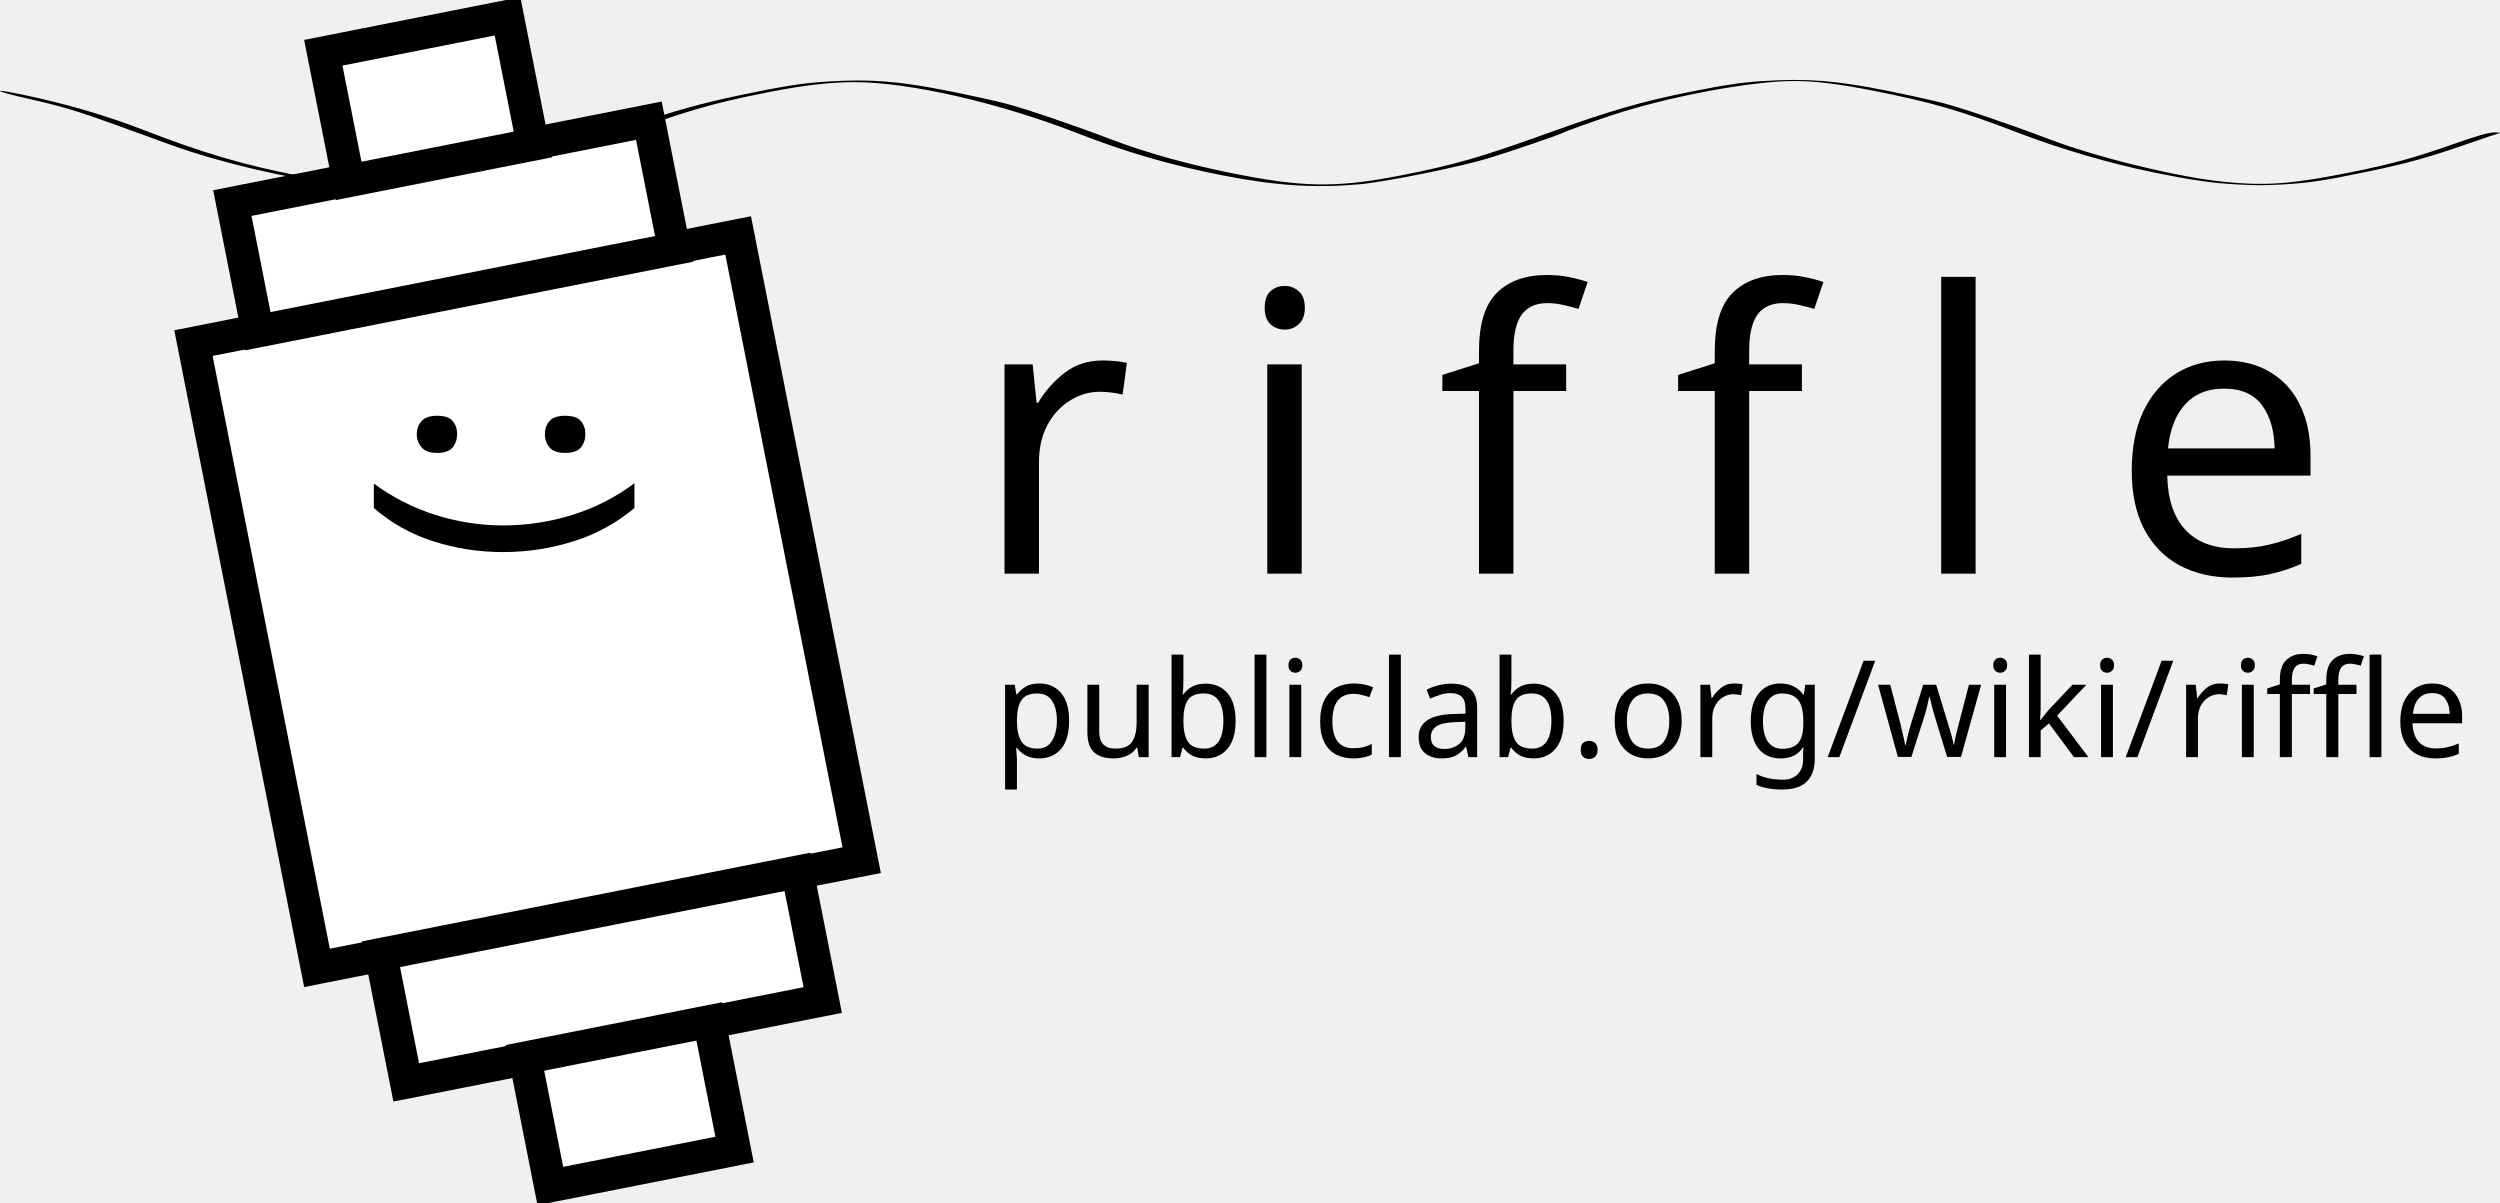
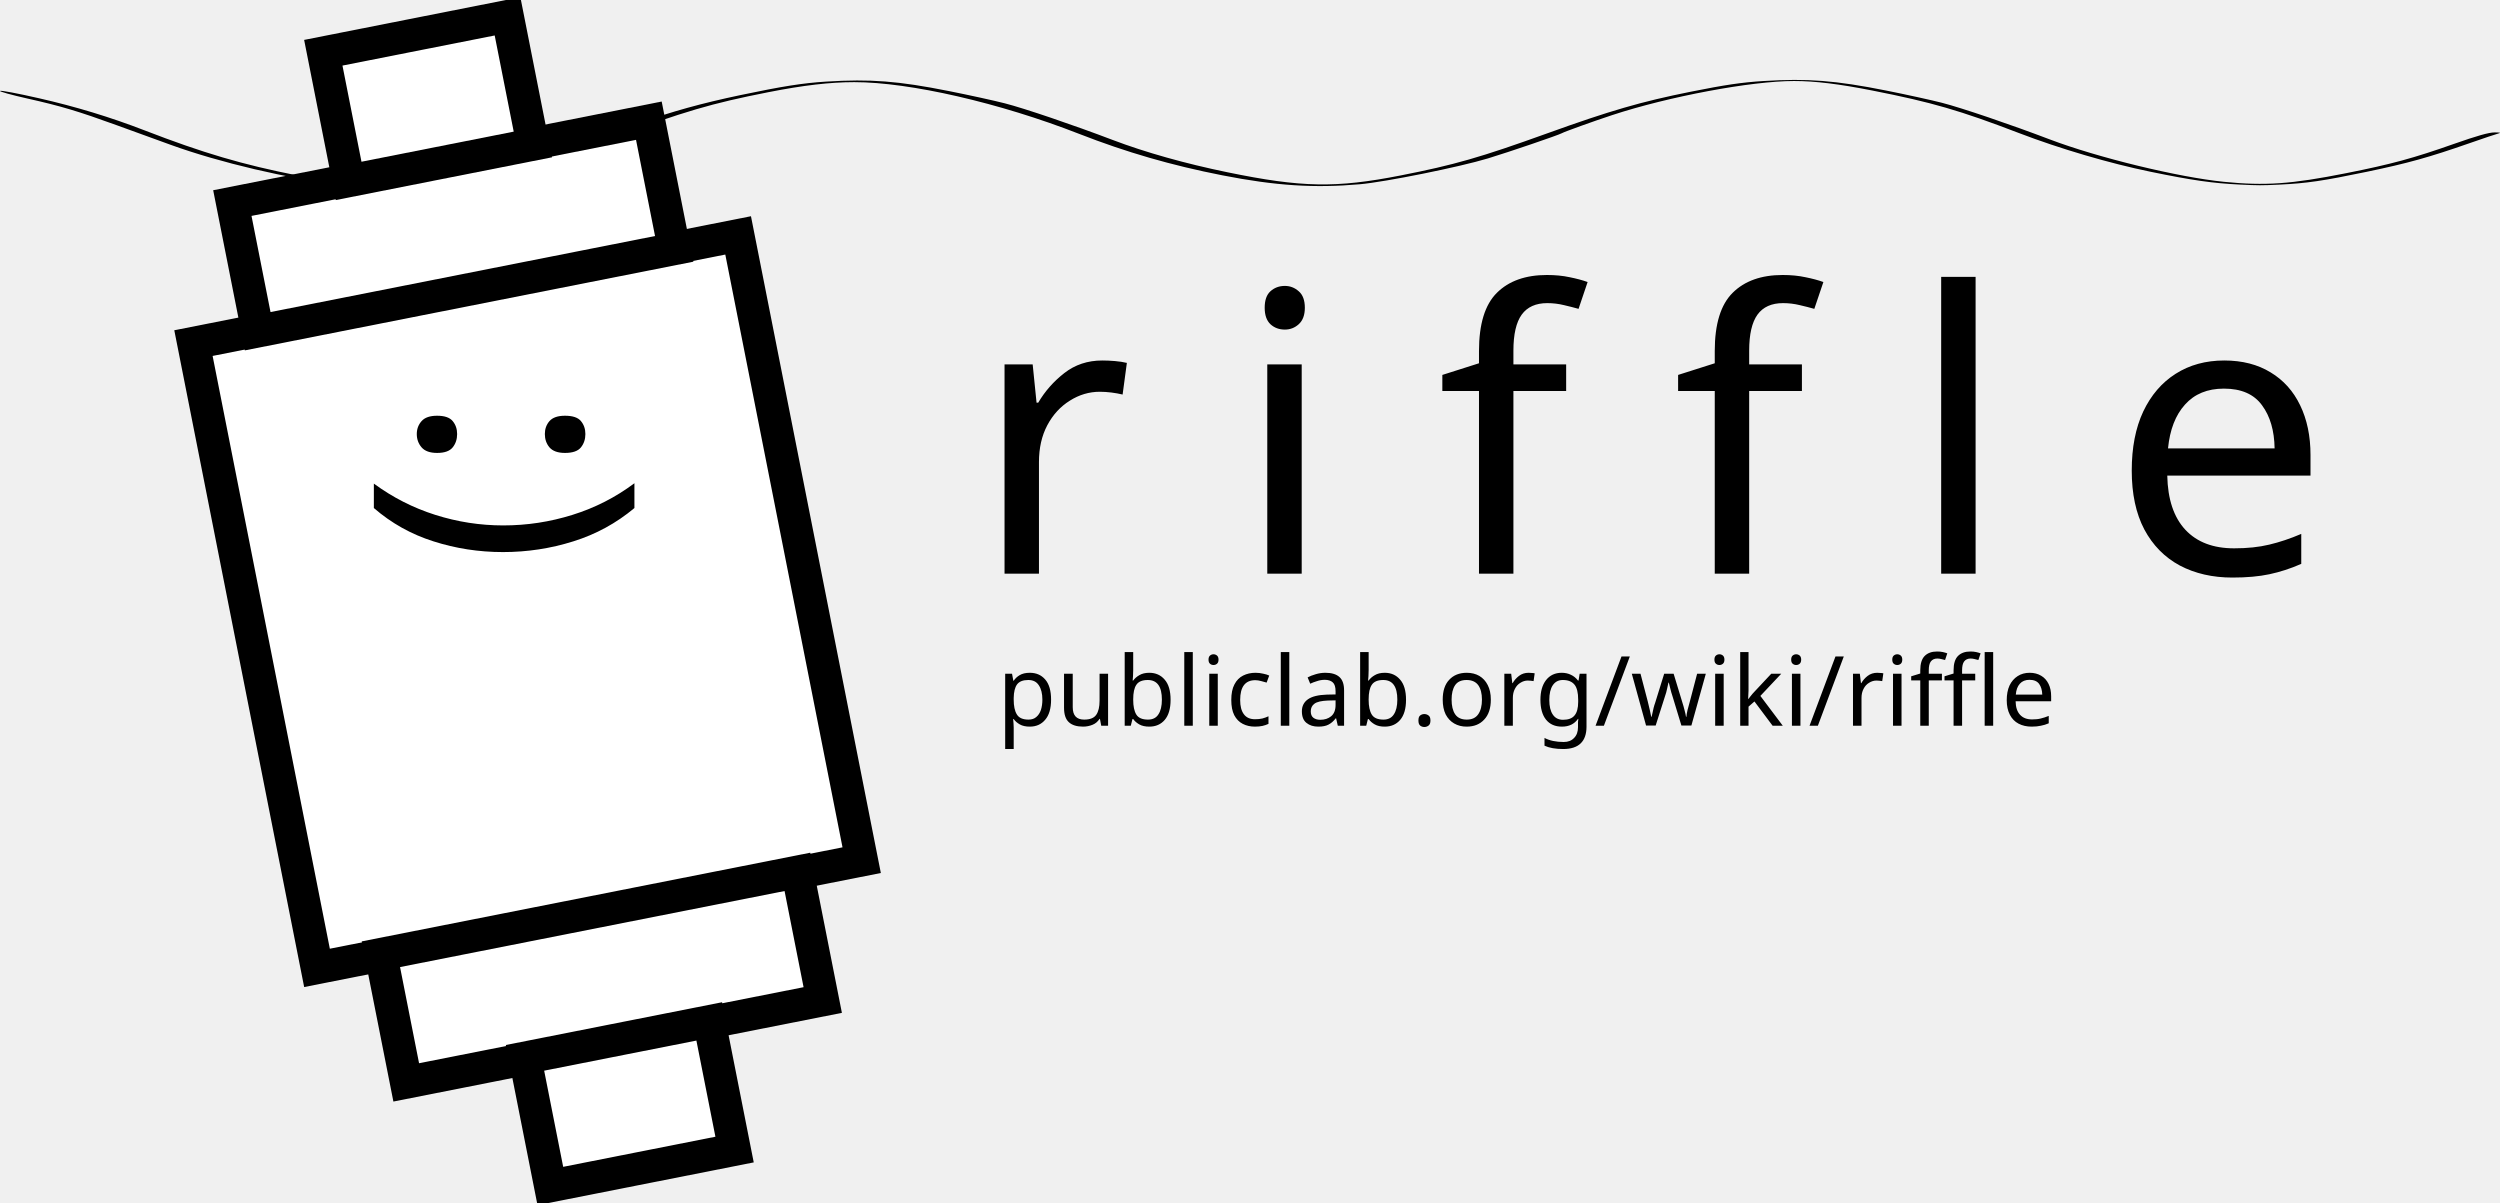
<svg xmlns="http://www.w3.org/2000/svg" width="211.08" height="101.513" id="svg4458" version="1.1">
  <defs id="defs4460" />
  <g id="layer1" transform="translate(-139.8527,-341.6059)">
    <path style="fill:#000000;stroke-width:100;stroke-miterlimit:4;stroke-dasharray:none" d="m 168.412,357.154 c -4.086,-0.429 -10.024,-1.823 -14.149,-3.321 -1.191,-0.433 -3.24,-1.177 -4.553,-1.654 -3.255,-1.183 -4.718,-1.62 -7.561,-2.258 -1.336,-0.3 -2.368,-0.589 -2.293,-0.641 0.079,-0.055 1.464,0.206 3.283,0.62 3.106,0.706 6.051,1.602 8.933,2.718 4.909,1.9 8.263,2.889 12.92,3.808 4.209,0.831 6.934,1.01 10.145,0.667 3.256,-0.347 8.495,-1.531 11.983,-2.707 2.198,-0.741 3.265,-1.119 6.867,-2.431 2.458,-0.896 5.148,-1.641 8.367,-2.317 3.563,-0.749 5.288,-1.02 7.258,-1.143 3.752,-0.233 6.07,-0.054 10.367,0.801 1.671,0.333 3.792,0.798 4.713,1.034 1.659,0.426 5.748,1.814 9.112,3.094 2.74,1.042 6.132,1.997 9.709,2.732 6.258,1.286 9.121,1.338 14.585,0.266 4.547,-0.892 6.754,-1.526 12.412,-3.565 5.285,-1.905 7.929,-2.672 12.06,-3.5 2.957,-0.592 4.335,-0.795 6.181,-0.91 3.728,-0.232 6.055,-0.051 10.345,0.802 1.671,0.333 3.792,0.798 4.713,1.034 1.659,0.426 5.749,1.814 9.112,3.094 4.014,1.527 10.847,3.192 14.686,3.578 3.497,0.352 5.675,0.199 10.327,-0.725 3.833,-0.761 5.671,-1.261 9.125,-2.479 1.92,-0.677 2.939,-0.965 3.415,-0.965 0.456,0 0.569,0.027 0.346,0.083 -0.183,0.046 -1.283,0.416 -2.446,0.822 -3.41,1.192 -5.229,1.699 -8.676,2.417 -3.712,0.774 -5.084,0.975 -7.385,1.085 -1.522,0.073 -1.753,0.072 -3.348,-0.004 -2.295,-0.11 -3.992,-0.353 -7.55,-1.084 -3.444,-0.707 -7.654,-1.945 -11.084,-3.26 -5.001,-1.917 -7.364,-2.602 -12.388,-3.594 -2.842,-0.561 -4.851,-0.805 -6.622,-0.805 -3.605,0 -10.605,1.314 -15.367,2.884 -1.6,0.528 -4.015,1.397 -4.239,1.526 -0.279,0.16 -4.473,1.59 -6.222,2.122 -2.4,0.729 -8.665,1.993 -10.821,2.184 -3.848,0.34 -7.117,0.128 -11.614,-0.753 -4.3,-0.843 -8.117,-1.948 -12.103,-3.505 -6.688,-2.613 -14.298,-4.362 -18.975,-4.362 -2.035,0 -4.298,0.265 -7.258,0.849 -4.836,0.955 -7.009,1.594 -13.395,3.942 -4.125,1.516 -6.873,2.284 -11.386,3.18 -3.237,0.642 -5.145,0.849 -7.835,0.849 -1.414,0 -2.076,-0.037 -3.696,-0.207 z" id="path4598-4-0-3" />
-     <g id="g4623-1-7-0" transform="translate(76.7179,255.8135)">
-       <rect transform="matrix(0.9810033,-0.1939912,0.1939912,0.9810033,0,0)" y="127.997" x="55.696" height="53.773" width="46.879" id="rect2985-8-1-9-4" style="fill:#ffffff;fill-opacity:1;stroke:#000000;stroke-width:2.754;stroke-miterlimit:4;stroke-opacity:1;stroke-dasharray:none" />
-       <rect transform="matrix(0.9810033,-0.1939912,0.1939912,0.9810033,0,0)" y="117.035" x="61.211" height="11.03" width="35.848" id="rect2987-9-3-0-5" style="fill:#ffffff;fill-opacity:1;stroke:#000000;stroke-width:2.754;stroke-miterlimit:4;stroke-opacity:1;stroke-dasharray:none" />
-       <rect transform="matrix(0.9810033,-0.1939912,0.1939912,0.9810033,0,0)" y="106.074" x="71.207" height="11.03" width="15.856" id="rect2989-1-3-6-2" style="fill:#ffffff;fill-opacity:1;stroke:#000000;stroke-width:2.754;stroke-miterlimit:4;stroke-opacity:1;stroke-dasharray:none" />
-       <rect transform="matrix(0.9810033,-0.1939912,-0.1939912,-0.9810033,0,0)" y="-192.716" x="61.211" height="11.03" width="35.848" id="rect2987-6-3-8-7-1" style="fill:#ffffff;fill-opacity:1;stroke:#000000;stroke-width:2.754;stroke-miterlimit:4;stroke-opacity:1;stroke-dasharray:none" />
-       <rect transform="matrix(0.9810033,-0.1939912,-0.1939912,-0.9810033,0,0)" y="-203.658" x="71.451" height="11.03" width="15.856" id="rect2989-6-8-8-2-9" style="fill:#ffffff;fill-opacity:1;stroke:#000000;stroke-width:2.754;stroke-miterlimit:4;stroke-opacity:1;stroke-dasharray:none" />
+     <g id="g3445">
+       <g transform="translate(76.7179,255.8135)" id="g4623-1-7-0">
+         <rect style="fill:#ffffff;fill-opacity:1;stroke:#000000;stroke-width:2.754;stroke-miterlimit:4;stroke-opacity:1;stroke-dasharray:none" id="rect2985-8-1-9-4" width="46.879" height="53.773" x="55.696" y="127.997" transform="matrix(0.9810033,-0.1939912,0.1939912,0.9810033,0,0)" />
+         <rect style="fill:#ffffff;fill-opacity:1;stroke:#000000;stroke-width:2.754;stroke-miterlimit:4;stroke-opacity:1;stroke-dasharray:none" id="rect2987-9-3-0-5" width="35.848" height="11.03" x="61.211" y="117.035" transform="matrix(0.9810033,-0.1939912,0.1939912,0.9810033,0,0)" />
+         <rect style="fill:#ffffff;fill-opacity:1;stroke:#000000;stroke-width:2.754;stroke-miterlimit:4;stroke-opacity:1;stroke-dasharray:none" id="rect2989-1-3-6-2" width="15.856" height="11.03" x="71.207" y="106.074" transform="matrix(0.9810033,-0.1939912,0.1939912,0.9810033,0,0)" />
+         <rect style="fill:#ffffff;fill-opacity:1;stroke:#000000;stroke-width:2.754;stroke-miterlimit:4;stroke-opacity:1;stroke-dasharray:none" id="rect2987-6-3-8-7-1" width="35.848" height="11.03" x="61.211" y="-192.716" transform="matrix(0.9810033,-0.1939912,-0.1939912,-0.9810033,0,0)" />
+         <rect style="fill:#ffffff;fill-opacity:1;stroke:#000000;stroke-width:2.754;stroke-miterlimit:4;stroke-opacity:1;stroke-dasharray:none" id="rect2989-6-8-8-2-9" width="15.856" height="11.03" x="71.451" y="-203.658" transform="matrix(0.9810033,-0.1939912,-0.1939912,-0.9810033,0,0)" />
+       </g>
    </g>
    <text xml:space="preserve" style="font-size:32.964px;font-style:normal;font-weight:normal;line-height:125%;letter-spacing:0px;word-spacing:0px;fill:#000000;fill-opacity:1;stroke:none;font-family:Sans" x="221.871" y="390.043" id="text3919-3-9-8-7">
      <tspan id="tspan3921-7-9-1-5" x="221.871" y="390.043">r i f f l e</tspan>
    </text>
-     <text xml:space="preserve" style="font-size:11.397px;font-style:normal;font-variant:normal;font-weight:normal;font-stretch:normal;text-align:start;line-height:125%;letter-spacing:0px;word-spacing:0px;writing-mode:lr-tb;text-anchor:start;fill:#000000;fill-opacity:1;stroke:none;font-family:Junction;-inkscape-font-specification:Junction" x="223.748" y="405.532" id="text3915-3-7-1-4">
-       <tspan id="tspan3917-3-2-1-9" x="223.748" y="405.532">publiclab.org/wiki/riffle</tspan>
+     <text xml:space="preserve" style="font-size:8.182px;font-style:normal;font-variant:normal;font-weight:normal;font-stretch:normal;text-align:start;line-height:125%;letter-spacing:0px;word-spacing:0px;writing-mode:lr-tb;text-anchor:start;fill:#000000;fill-opacity:1;stroke:none;font-family:Junction;-inkscape-font-specification:Junction" x="224.018" y="402.88" id="text3915-3-7-1-4">
+       <tspan id="tspan3917-3-2-1-9" x="224.018" y="402.88">publiclab.org/wiki/riffle</tspan>
    </text>
    <text xml:space="preserve" style="font-size:25.239px;font-style:normal;font-weight:normal;line-height:125%;letter-spacing:0px;word-spacing:0px;fill:#000000;fill-opacity:1;stroke:none;font-family:Sans" x="374.896" y="-175.403" id="text3329" transform="matrix(0,1,-1,0,0,0)">
      <tspan id="tspan3331" x="374.896" y="-175.403">:)</tspan>
    </text>
  </g>
</svg>
